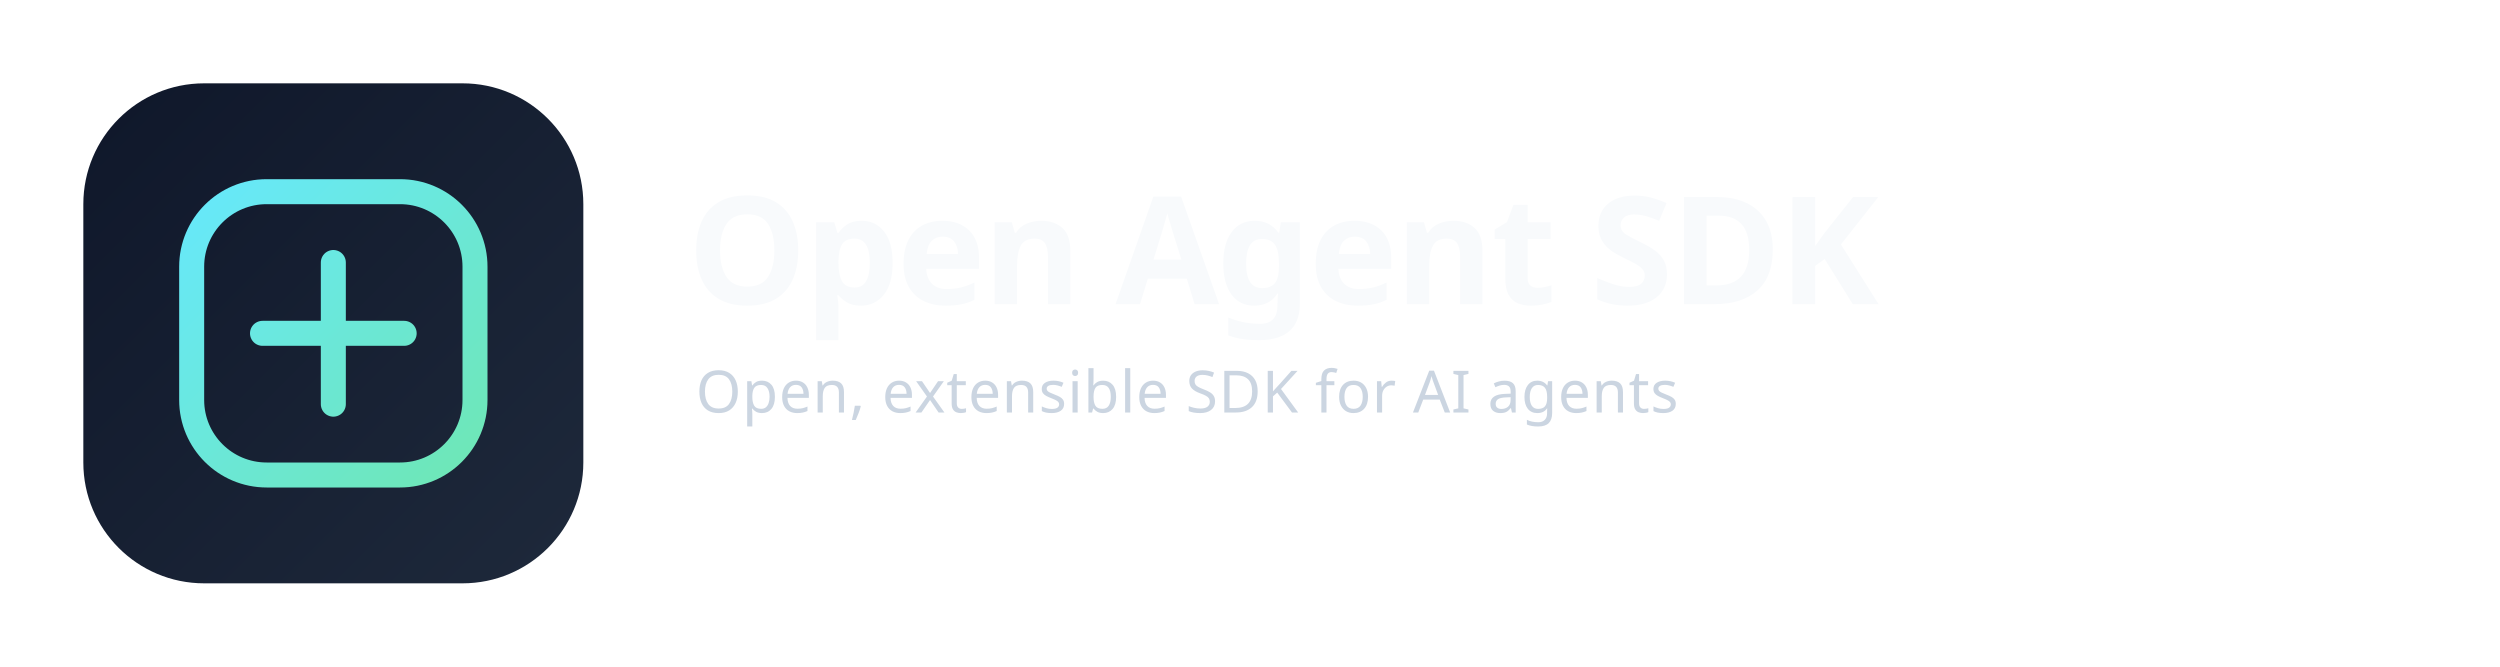
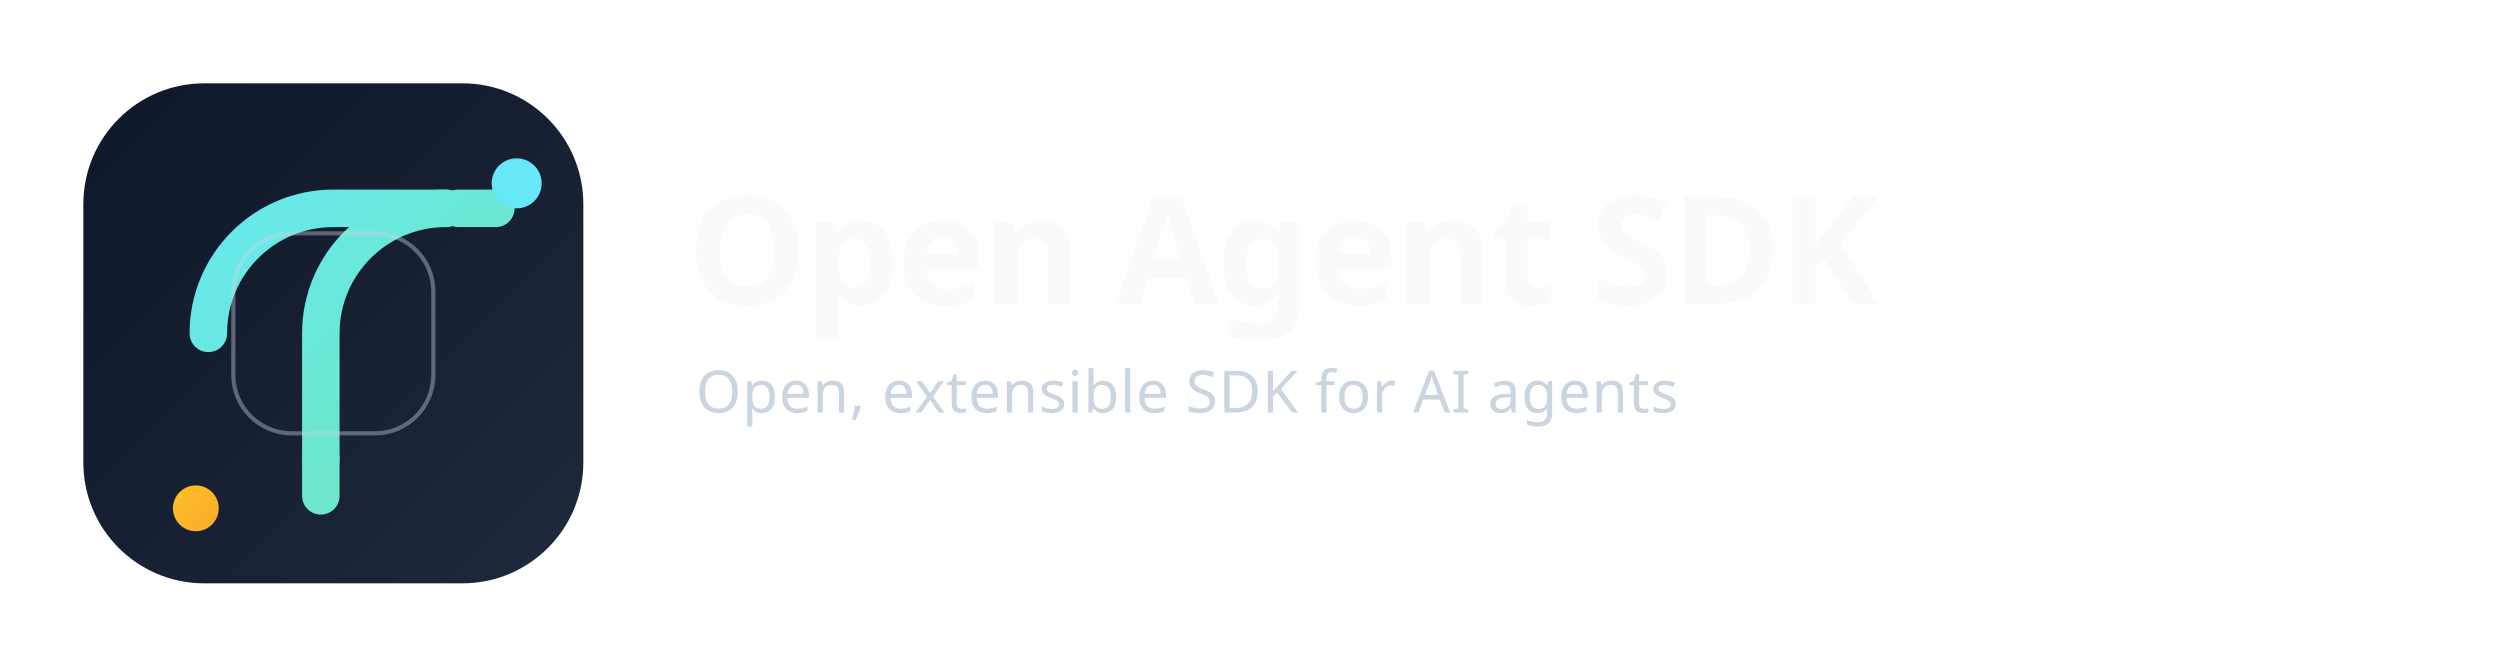
<svg xmlns="http://www.w3.org/2000/svg" width="1200" height="320" viewBox="0 0 1200 320" fill="none" role="img" aria-labelledby="title desc">
  <defs>
    <linearGradient id="markBgDark" x1="40" y1="40" x2="280" y2="280" gradientUnits="userSpaceOnUse">
      <stop offset="0" stop-color="#0F172A" />
      <stop offset="1" stop-color="#1E293B" />
    </linearGradient>
-     <linearGradient id="markStrokeDark" x1="96" y1="96" x2="224" y2="224" gradientUnits="userSpaceOnUse">
+     <linearGradient id="signalDark" x1="72" y1="72" x2="248" y2="248" gradientUnits="userSpaceOnUse">
      <stop offset="0" stop-color="#67E8F9" />
      <stop offset="1" stop-color="#6EE7B7" />
    </linearGradient>
+     <linearGradient id="sparkDark" x1="68" y1="252" x2="108" y2="292" gradientUnits="userSpaceOnUse">
+       <stop offset="0" stop-color="#FBBF24" />
+       <stop offset="1" stop-color="#FB923C" />
+     </linearGradient>
  </defs>
  <rect x="40" y="40" width="240" height="240" rx="58" fill="url(#markBgDark)" />
-   <rect x="92" y="92" width="136" height="136" rx="36" stroke="url(#markStrokeDark)" stroke-width="12" />
-   <path d="M126 160H194" stroke="url(#markStrokeDark)" stroke-width="12" stroke-linecap="round" />
-   <path d="M160 126V194" stroke="url(#markStrokeDark)" stroke-width="12" stroke-linecap="round" />
+   <path d="M100 160C100 126.863 126.863 100 160 100H214" stroke="url(#signalDark)" stroke-width="18" stroke-linecap="round" />
+   <path d="M220 100L238 100" stroke="url(#signalDark)" stroke-width="18" stroke-linecap="round" />
+   <path d="M214 100C180.863 100 154 126.863 154 160V220" stroke="url(#signalDark)" stroke-width="18" stroke-linecap="round" />
+   <path d="M154 220L154 238" stroke="url(#signalDark)" stroke-width="18" stroke-linecap="round" />
+   <rect x="112" y="112" width="96" height="96" rx="28" stroke="#CBD5E1" stroke-opacity="0.4" stroke-width="2" />
+   <circle cx="248" cy="88" r="12" fill="#67E8F9" />
+   <circle cx="94" cy="244" r="11" fill="url(#sparkDark)" />
  <text x="330" y="146" font-size="72" font-family="'Sora', 'Avenir Next', 'Segoe UI', sans-serif" font-weight="700" fill="#F8FAFC" letter-spacing="-1.2">Open Agent SDK</text>
  <text x="334" y="198" font-size="28" font-family="'Sora', 'Avenir Next', 'Segoe UI', sans-serif" font-weight="500" fill="#CBD5E1" letter-spacing="0.4">Open, extensible SDK for AI agents</text>
</svg>
